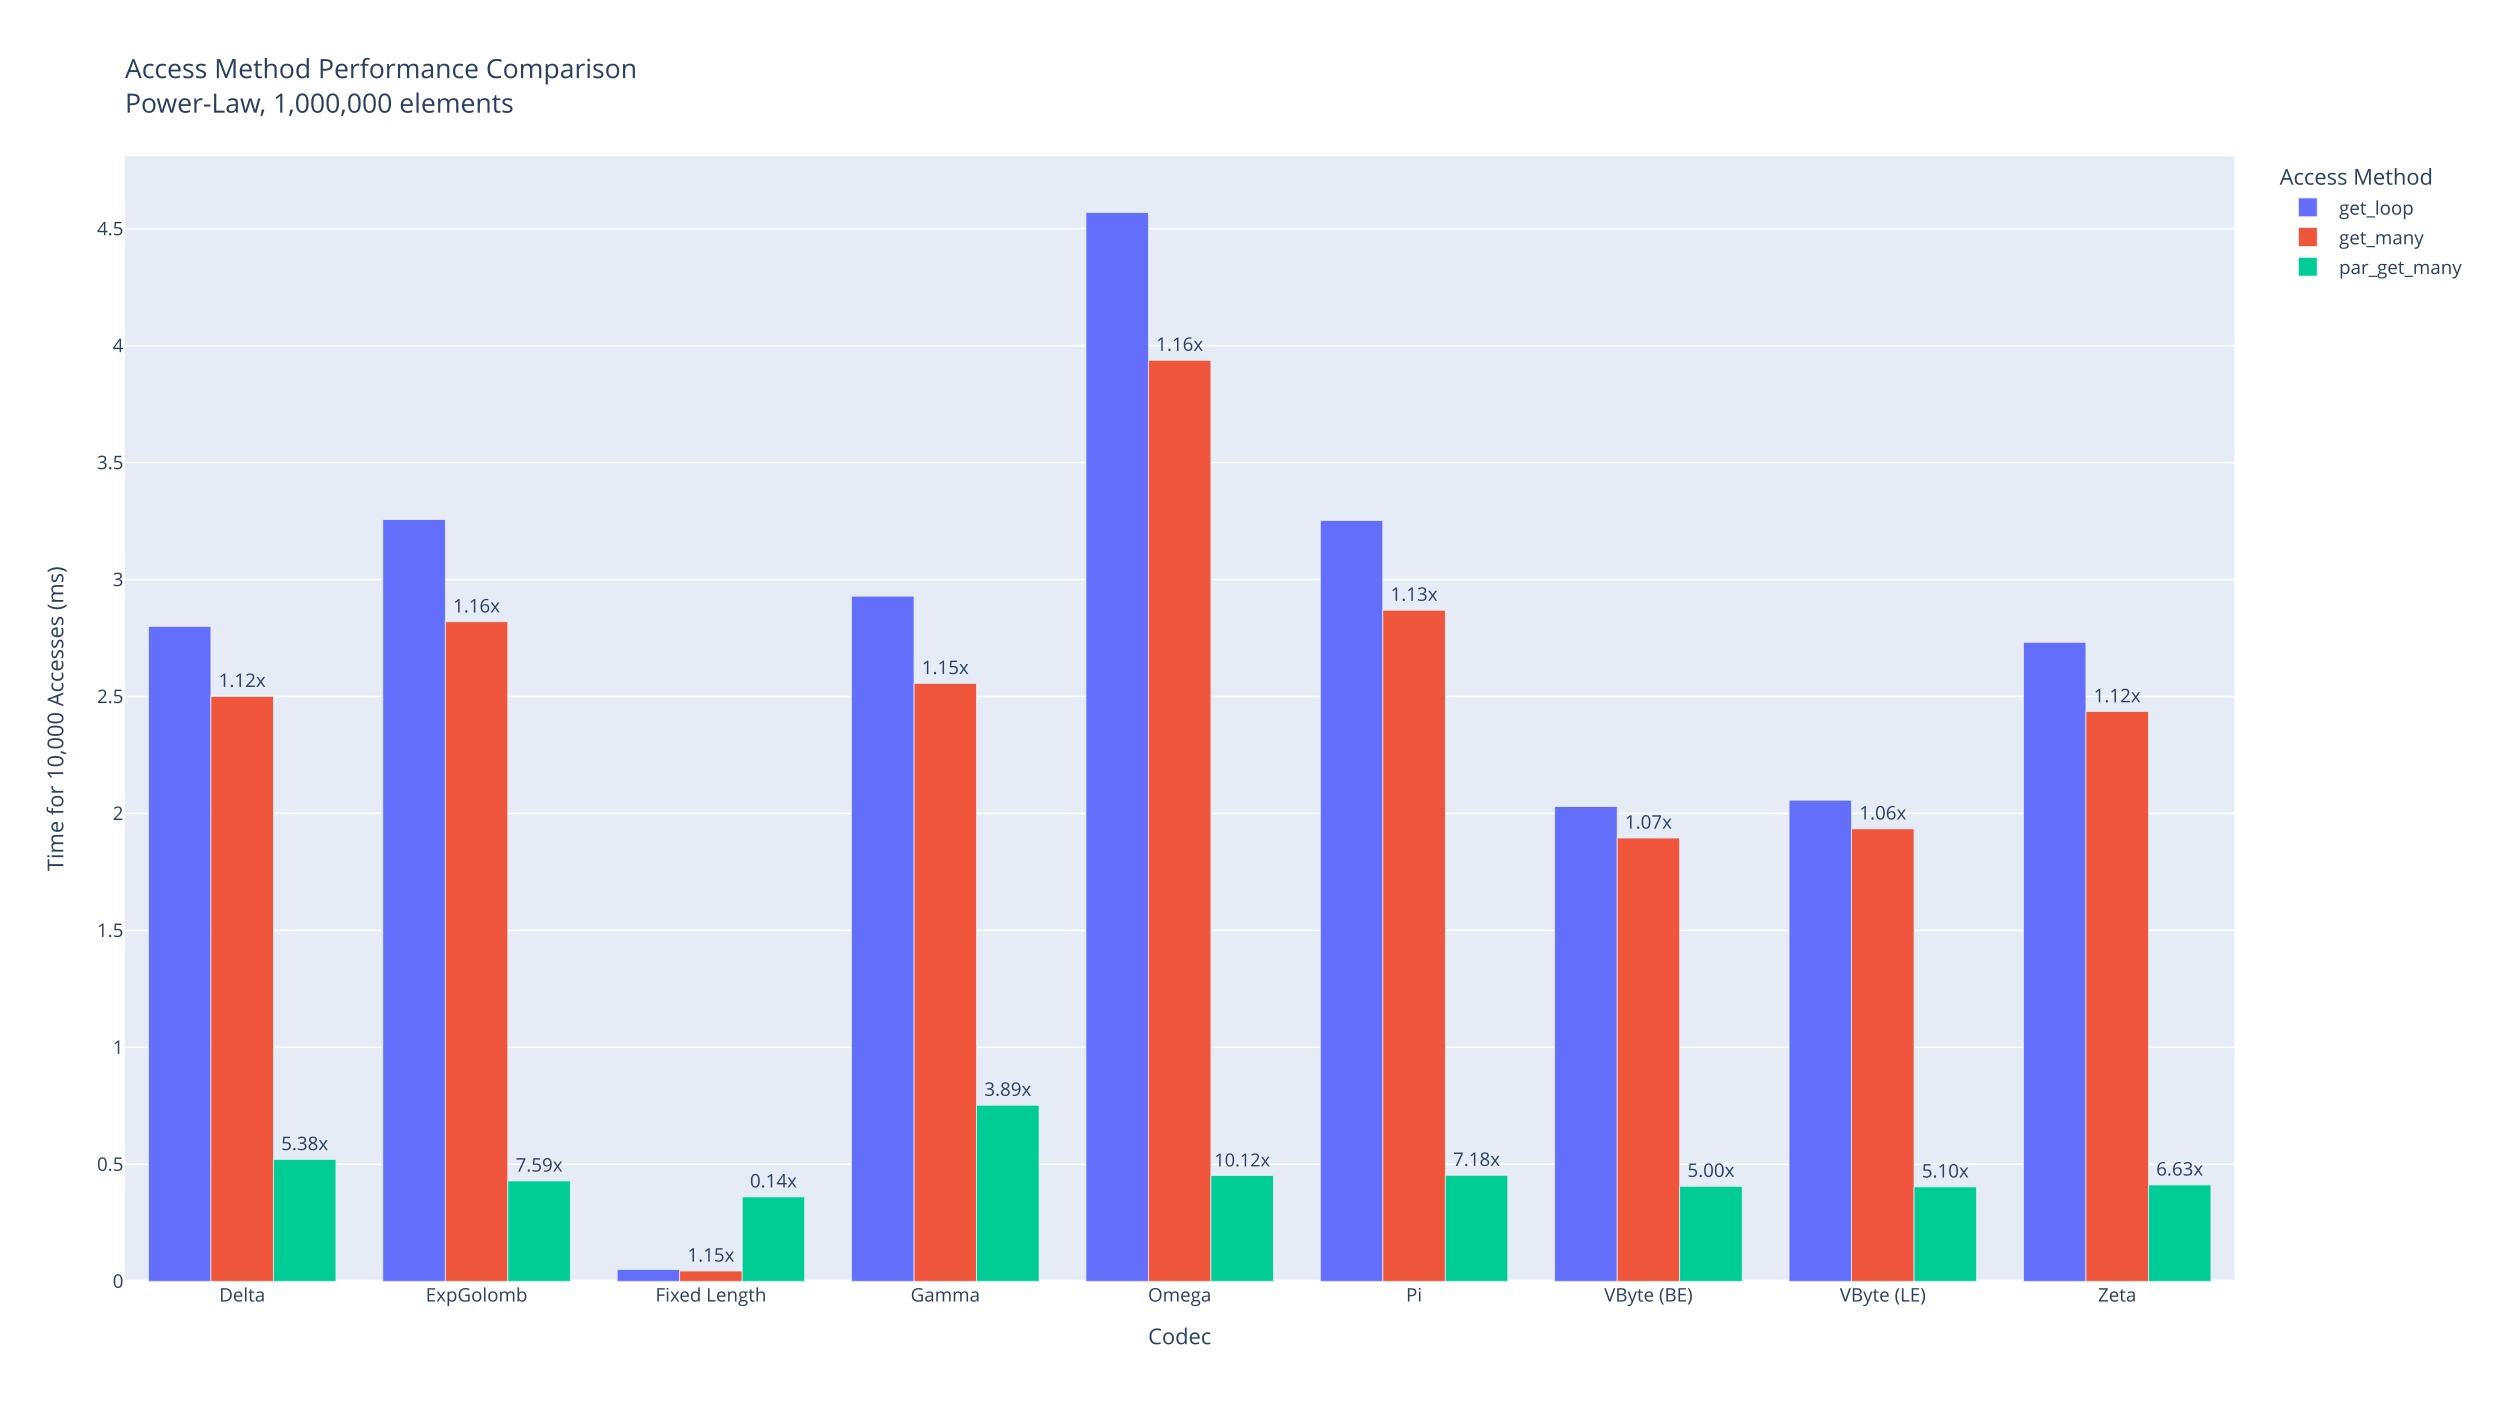
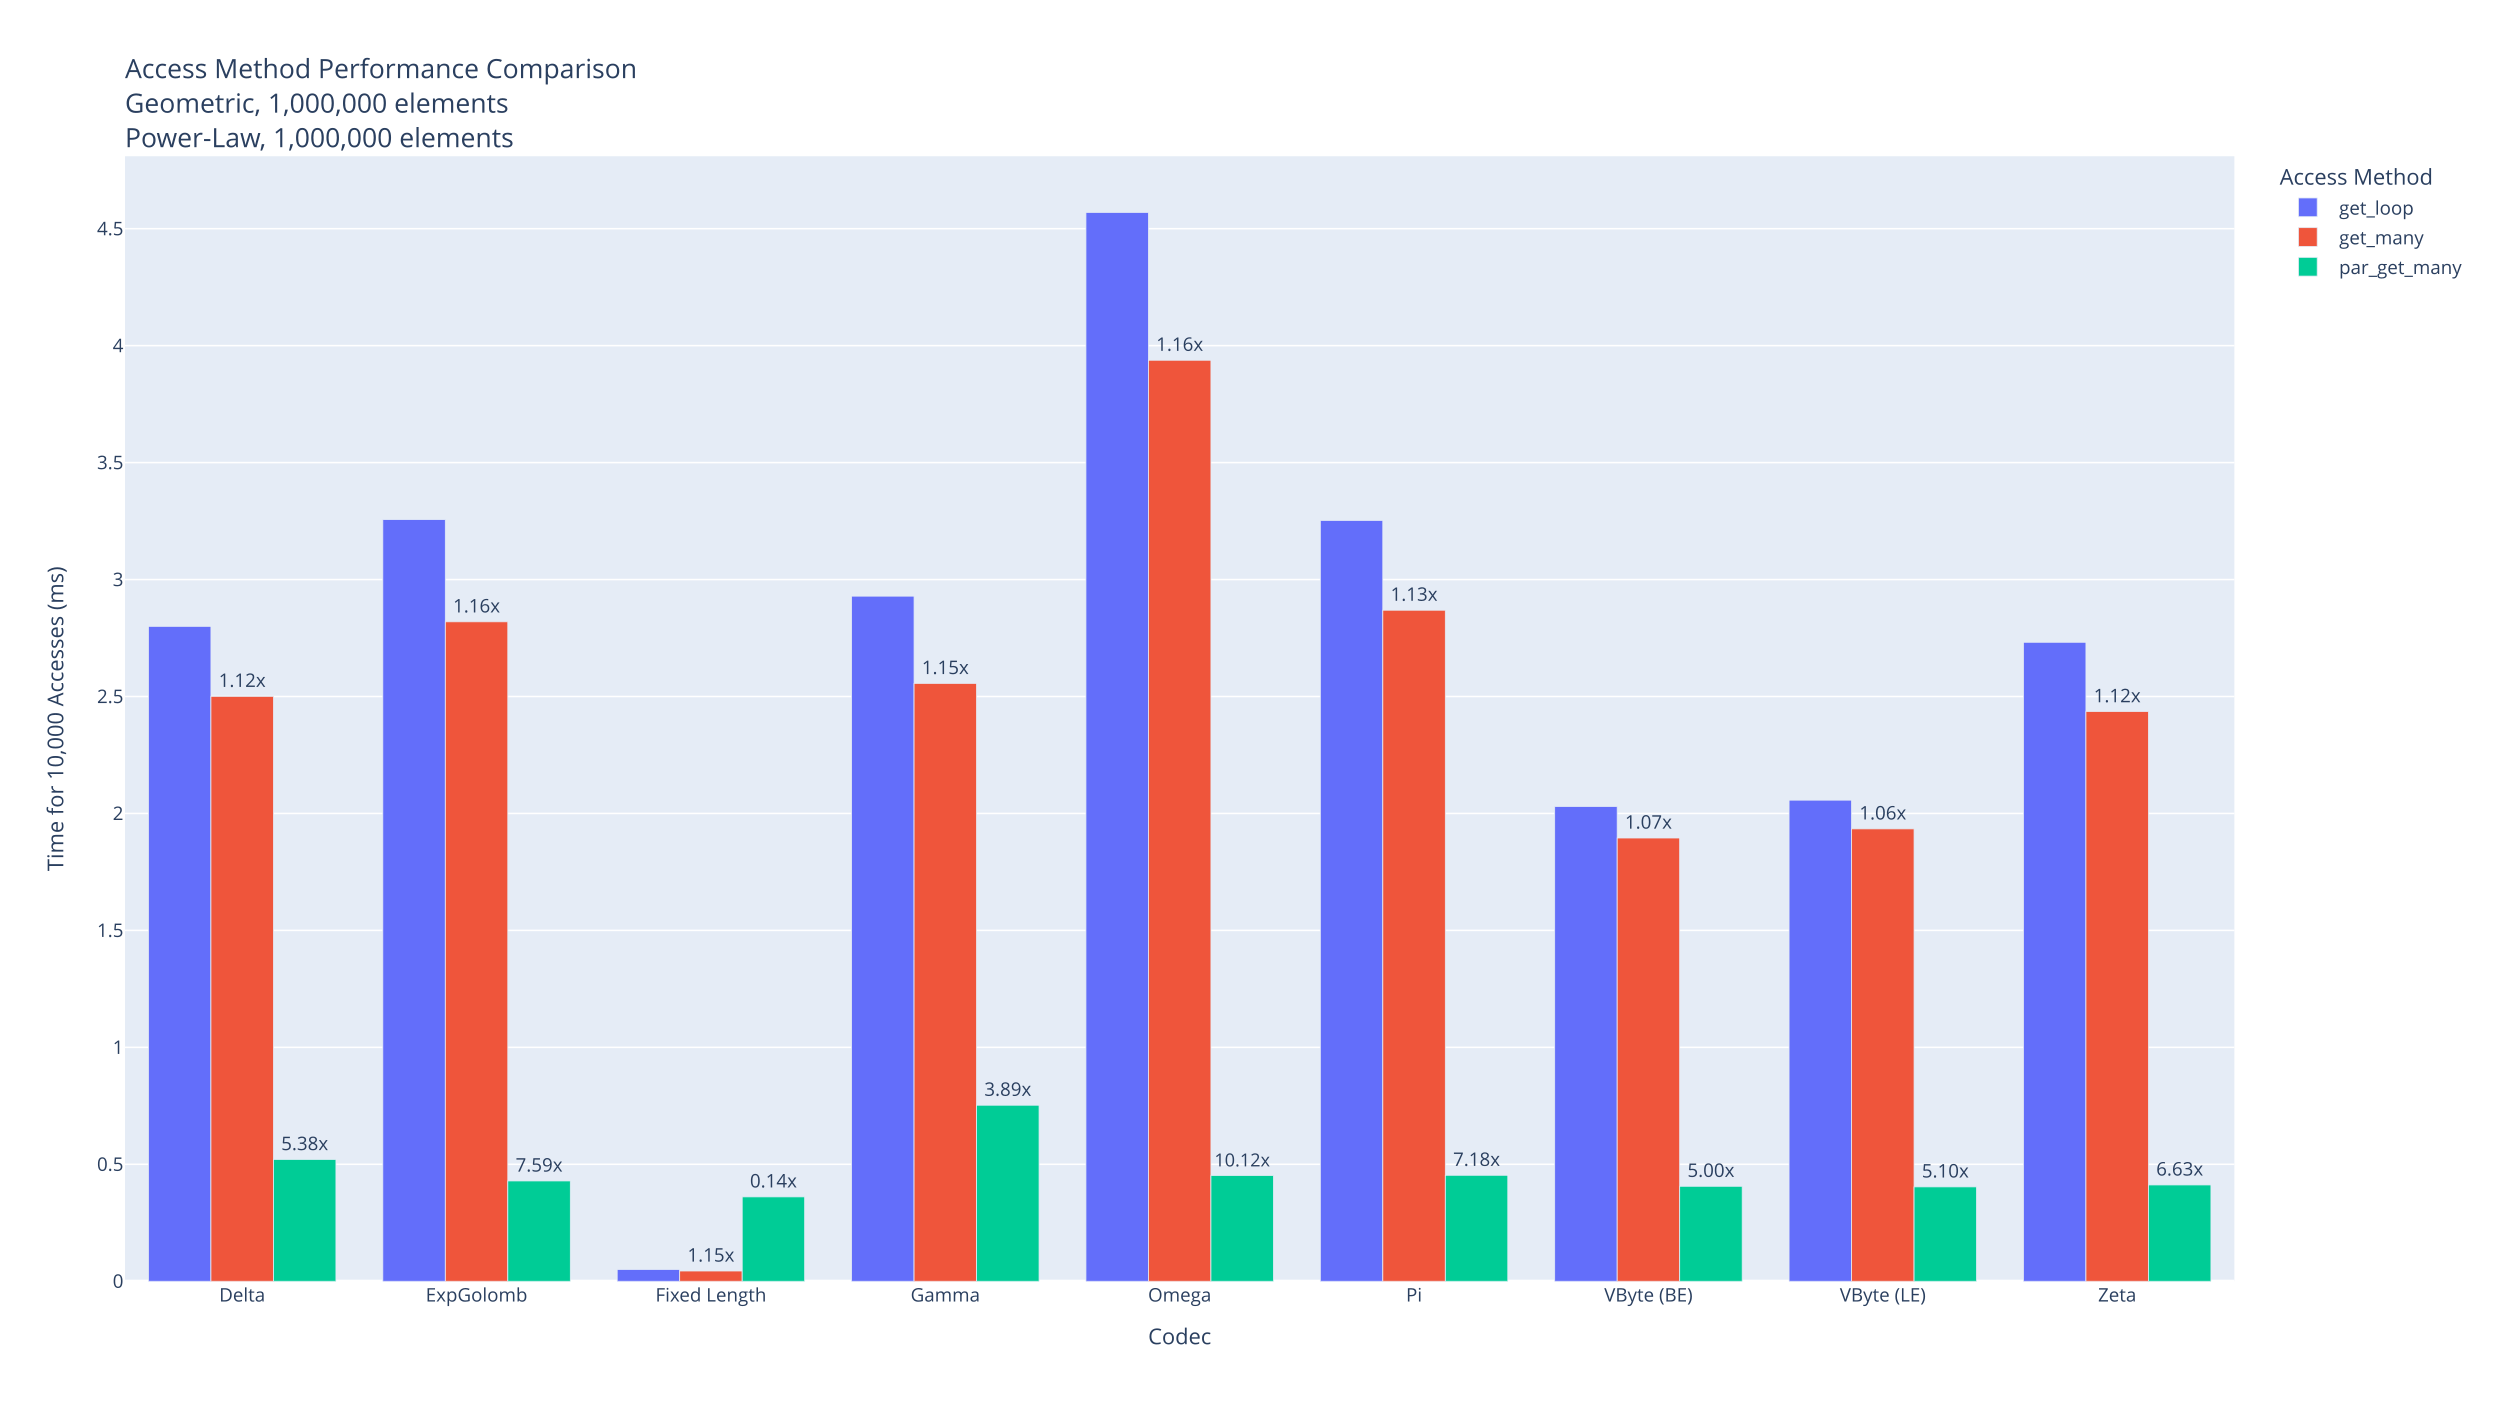
<svg xmlns="http://www.w3.org/2000/svg" class="main-svg" width="1600" height="900" style="" viewBox="0 0 1600 900">
  <rect x="0" y="0" width="1600" height="900" style="fill: rgb(255, 255, 255); fill-opacity: 1;" />
-   <defs id="defs-5cbcaa">
+   <defs id="defs-c5fa63">
    <g class="clips">
-       <clipPath id="clip5cbcaaxyplot" class="plotclip">
+       <clipPath id="clipc5fa63xyplot" class="plotclip">
        <rect width="1350" height="720" />
      </clipPath>
-       <clipPath class="axesclip" id="clip5cbcaax">
+       <clipPath class="axesclip" id="clipc5fa63x">
        <rect x="80" y="0" width="1350" height="900" />
      </clipPath>
-       <clipPath class="axesclip" id="clip5cbcaay">
+       <clipPath class="axesclip" id="clipc5fa63y">
        <rect x="0" y="100" width="1600" height="720" />
      </clipPath>
-       <clipPath class="axesclip" id="clip5cbcaaxy">
+       <clipPath class="axesclip" id="clipc5fa63xy">
        <rect x="80" y="100" width="1350" height="720" />
      </clipPath>
    </g>
    <g class="gradients" />
    <g class="patterns" />
  </defs>
  <g class="bglayer">
    <rect class="bg" x="80" y="100" width="1350" height="720" style="fill: rgb(229, 236, 246); fill-opacity: 1; stroke-width: 0;" />
  </g>
  <g class="layer-below">
    <g class="imagelayer" />
    <g class="shapelayer" />
  </g>
  <g class="cartesianlayer">
    <g class="subplot xy">
      <g class="layer-subplot">
        <g class="shapelayer" />
        <g class="imagelayer" />
      </g>
      <g class="minor-gridlayer">
        <g class="x" />
        <g class="y" />
      </g>
      <g class="gridlayer">
        <g class="x" />
        <g class="y">
          <path class="ygrid crisp" transform="translate(0,745.15)" d="M80,0h1350" style="stroke: rgb(255, 255, 255); stroke-opacity: 1; stroke-width: 1px;" />
          <path class="ygrid crisp" transform="translate(0,670.3)" d="M80,0h1350" style="stroke: rgb(255, 255, 255); stroke-opacity: 1; stroke-width: 1px;" />
          <path class="ygrid crisp" transform="translate(0,595.45)" d="M80,0h1350" style="stroke: rgb(255, 255, 255); stroke-opacity: 1; stroke-width: 1px;" />
          <path class="ygrid crisp" transform="translate(0,520.61)" d="M80,0h1350" style="stroke: rgb(255, 255, 255); stroke-opacity: 1; stroke-width: 1px;" />
          <path class="ygrid crisp" transform="translate(0,445.76)" d="M80,0h1350" style="stroke: rgb(255, 255, 255); stroke-opacity: 1; stroke-width: 1px;" />
          <path class="ygrid crisp" transform="translate(0,370.91)" d="M80,0h1350" style="stroke: rgb(255, 255, 255); stroke-opacity: 1; stroke-width: 1px;" />
          <path class="ygrid crisp" transform="translate(0,296.06)" d="M80,0h1350" style="stroke: rgb(255, 255, 255); stroke-opacity: 1; stroke-width: 1px;" />
          <path class="ygrid crisp" transform="translate(0,221.21)" d="M80,0h1350" style="stroke: rgb(255, 255, 255); stroke-opacity: 1; stroke-width: 1px;" />
          <path class="ygrid crisp" transform="translate(0,146.36)" d="M80,0h1350" style="stroke: rgb(255, 255, 255); stroke-opacity: 1; stroke-width: 1px;" />
        </g>
      </g>
      <g class="zerolinelayer">
        <path class="yzl zl crisp" transform="translate(0,820)" d="M80,0h1350" style="stroke: rgb(255, 255, 255); stroke-opacity: 1; stroke-width: 2px;" />
      </g>
      <g class="layer-between">
        <g class="shapelayer" />
        <g class="imagelayer" />
      </g>
      <path class="xlines-below" />
      <path class="ylines-below" />
      <g class="overlines-below" />
      <g class="xaxislayer-below" />
      <g class="yaxislayer-below" />
      <g class="overaxes-below" />
      <g class="overplot">
-         <g class="xy" transform="translate(80,100)" clip-path="url(#clip5cbcaaxyplot)">
+         <g class="xy" transform="translate(80,100)" clip-path="url(#clipc5fa63xyplot)">
          <g class="barlayer mlayer">
            <g class="trace bars" style="opacity: 1;">
              <g class="points">
                <g class="point">
                  <path d="M15,720V300.85H55V720Z" style="vector-effect: none; opacity: 1; stroke-width: 0.5px; fill: rgb(99, 110, 250); fill-opacity: 1; stroke: rgb(229, 236, 246); stroke-opacity: 1;" />
                </g>
                <g class="point">
                  <path d="M165,720V232.53H205V720Z" style="vector-effect: none; opacity: 1; stroke-width: 0.5px; fill: rgb(99, 110, 250); fill-opacity: 1; stroke: rgb(229, 236, 246); stroke-opacity: 1;" />
                </g>
                <g class="point">
                  <path d="M315,720V712.46H355V720Z" style="vector-effect: none; opacity: 1; stroke-width: 0.5px; fill: rgb(99, 110, 250); fill-opacity: 1; stroke: rgb(229, 236, 246); stroke-opacity: 1;" />
                </g>
                <g class="point">
                  <path d="M465,720V281.53H505V720Z" style="vector-effect: none; opacity: 1; stroke-width: 0.5px; fill: rgb(99, 110, 250); fill-opacity: 1; stroke: rgb(229, 236, 246); stroke-opacity: 1;" />
                </g>
                <g class="point">
                  <path d="M615,720V36H655V720Z" style="vector-effect: none; opacity: 1; stroke-width: 0.5px; fill: rgb(99, 110, 250); fill-opacity: 1; stroke: rgb(229, 236, 246); stroke-opacity: 1;" />
                </g>
                <g class="point">
                  <path d="M765,720V233.12H805V720Z" style="vector-effect: none; opacity: 1; stroke-width: 0.5px; fill: rgb(99, 110, 250); fill-opacity: 1; stroke: rgb(229, 236, 246); stroke-opacity: 1;" />
                </g>
                <g class="point">
                  <path d="M915,720V416.24H955V720Z" style="vector-effect: none; opacity: 1; stroke-width: 0.5px; fill: rgb(99, 110, 250); fill-opacity: 1; stroke: rgb(229, 236, 246); stroke-opacity: 1;" />
                </g>
                <g class="point">
                  <path d="M1065,720V412.09H1105V720Z" style="vector-effect: none; opacity: 1; stroke-width: 0.5px; fill: rgb(99, 110, 250); fill-opacity: 1; stroke: rgb(229, 236, 246); stroke-opacity: 1;" />
                </g>
                <g class="point">
                  <path d="M1215,720V311.06H1255V720Z" style="vector-effect: none; opacity: 1; stroke-width: 0.5px; fill: rgb(99, 110, 250); fill-opacity: 1; stroke: rgb(229, 236, 246); stroke-opacity: 1;" />
                </g>
              </g>
            </g>
            <g class="trace bars" style="opacity: 1;">
              <g class="points">
                <g class="point">
                  <path d="M55,720V345.64H95V720Z" style="vector-effect: none; opacity: 1; stroke-width: 0.5px; fill: rgb(239, 85, 59); fill-opacity: 1; stroke: rgb(229, 236, 246); stroke-opacity: 1;" />
                  <text class="bartext bartext-outside" text-anchor="middle" data-notex="1" x="0" y="0" style="font-family: 'Open Sans', verdana, arial, sans-serif; font-size: 12px; fill: rgb(42, 63, 95); fill-opacity: 1; white-space: pre;" transform="translate(75,339.64)">1.12x</text>
                </g>
                <g class="point">
                  <path d="M205,720V297.97H245V720Z" style="vector-effect: none; opacity: 1; stroke-width: 0.5px; fill: rgb(239, 85, 59); fill-opacity: 1; stroke: rgb(229, 236, 246); stroke-opacity: 1;" />
                  <text class="bartext bartext-outside" text-anchor="middle" data-notex="1" x="0" y="0" style="font-family: 'Open Sans', verdana, arial, sans-serif; font-size: 12px; fill: rgb(42, 63, 95); fill-opacity: 1; white-space: pre;" transform="translate(225,291.97)">1.16x</text>
                </g>
                <g class="point">
                  <path d="M355,720V713.43H395V720Z" style="vector-effect: none; opacity: 1; stroke-width: 0.5px; fill: rgb(239, 85, 59); fill-opacity: 1; stroke: rgb(229, 236, 246); stroke-opacity: 1;" />
                  <text class="bartext bartext-outside" text-anchor="middle" data-notex="1" x="0" y="0" style="font-family: 'Open Sans', verdana, arial, sans-serif; font-size: 12px; fill: rgb(42, 63, 95); fill-opacity: 1; white-space: pre;" transform="translate(375,707.43)">1.15x</text>
                </g>
                <g class="point">
                  <path d="M505,720V337.4H545V720Z" style="vector-effect: none; opacity: 1; stroke-width: 0.5px; fill: rgb(239, 85, 59); fill-opacity: 1; stroke: rgb(229, 236, 246); stroke-opacity: 1;" />
                  <text class="bartext bartext-outside" text-anchor="middle" data-notex="1" x="0" y="0" style="font-family: 'Open Sans', verdana, arial, sans-serif; font-size: 12px; fill: rgb(42, 63, 95); fill-opacity: 1; white-space: pre;" transform="translate(525,331.4)">1.15x</text>
                </g>
                <g class="point">
                  <path d="M655,720V130.55H695V720Z" style="vector-effect: none; opacity: 1; stroke-width: 0.5px; fill: rgb(239, 85, 59); fill-opacity: 1; stroke: rgb(229, 236, 246); stroke-opacity: 1;" />
                  <text class="bartext bartext-outside" text-anchor="middle" data-notex="1" x="0" y="0" style="font-family: 'Open Sans', verdana, arial, sans-serif; font-size: 12px; fill: rgb(42, 63, 95); fill-opacity: 1; white-space: pre;" transform="translate(675,124.55)">1.16x</text>
                </g>
                <g class="point">
                  <path d="M805,720V290.53H845V720Z" style="vector-effect: none; opacity: 1; stroke-width: 0.5px; fill: rgb(239, 85, 59); fill-opacity: 1; stroke: rgb(229, 236, 246); stroke-opacity: 1;" />
                  <text class="bartext bartext-outside" text-anchor="middle" data-notex="1" x="0" y="0" style="font-family: 'Open Sans', verdana, arial, sans-serif; font-size: 12px; fill: rgb(42, 63, 95); fill-opacity: 1; white-space: pre;" transform="translate(825,284.53)">1.13x</text>
                </g>
                <g class="point">
                  <path d="M955,720V436.33H995V720Z" style="vector-effect: none; opacity: 1; stroke-width: 0.5px; fill: rgb(239, 85, 59); fill-opacity: 1; stroke: rgb(229, 236, 246); stroke-opacity: 1;" />
                  <text class="bartext bartext-outside" text-anchor="middle" data-notex="1" x="0" y="0" style="font-family: 'Open Sans', verdana, arial, sans-serif; font-size: 12px; fill: rgb(42, 63, 95); fill-opacity: 1; white-space: pre;" transform="translate(975,430.33)">1.07x</text>
                </g>
                <g class="point">
                  <path d="M1105,720V430.47H1145V720Z" style="vector-effect: none; opacity: 1; stroke-width: 0.5px; fill: rgb(239, 85, 59); fill-opacity: 1; stroke: rgb(229, 236, 246); stroke-opacity: 1;" />
                  <text class="bartext bartext-outside" text-anchor="middle" data-notex="1" x="0" y="0" style="font-family: 'Open Sans', verdana, arial, sans-serif; font-size: 12px; fill: rgb(42, 63, 95); fill-opacity: 1; white-space: pre;" transform="translate(1125,424.47)">1.06x</text>
                </g>
                <g class="point">
                  <path d="M1255,720V355.44H1295V720Z" style="vector-effect: none; opacity: 1; stroke-width: 0.5px; fill: rgb(239, 85, 59); fill-opacity: 1; stroke: rgb(229, 236, 246); stroke-opacity: 1;" />
                  <text class="bartext bartext-outside" text-anchor="middle" data-notex="1" x="0" y="0" style="font-family: 'Open Sans', verdana, arial, sans-serif; font-size: 12px; fill: rgb(42, 63, 95); fill-opacity: 1; white-space: pre;" transform="translate(1275,349.44)">1.12x</text>
                </g>
              </g>
            </g>
            <g class="trace bars" style="opacity: 1;">
              <g class="points">
                <g class="point">
                  <path d="M95,720V642.08H135V720Z" style="vector-effect: none; opacity: 1; stroke-width: 0.5px; fill: rgb(0, 204, 150); fill-opacity: 1; stroke: rgb(229, 236, 246); stroke-opacity: 1;" />
                  <text class="bartext bartext-outside" text-anchor="middle" data-notex="1" x="0" y="0" style="font-family: 'Open Sans', verdana, arial, sans-serif; font-size: 12px; fill: rgb(42, 63, 95); fill-opacity: 1; white-space: pre;" transform="translate(115,636.08)">5.38x</text>
                </g>
                <g class="point">
                  <path d="M245,720V655.81H285V720Z" style="vector-effect: none; opacity: 1; stroke-width: 0.5px; fill: rgb(0, 204, 150); fill-opacity: 1; stroke: rgb(229, 236, 246); stroke-opacity: 1;" />
                  <text class="bartext bartext-outside" text-anchor="middle" data-notex="1" x="0" y="0" style="font-family: 'Open Sans', verdana, arial, sans-serif; font-size: 12px; fill: rgb(42, 63, 95); fill-opacity: 1; white-space: pre;" transform="translate(265,649.81)">7.59x</text>
                </g>
                <g class="point">
                  <path d="M395,720V665.98H435V720Z" style="vector-effect: none; opacity: 1; stroke-width: 0.5px; fill: rgb(0, 204, 150); fill-opacity: 1; stroke: rgb(229, 236, 246); stroke-opacity: 1;" />
                  <text class="bartext bartext-outside" text-anchor="middle" data-notex="1" x="0" y="0" style="font-family: 'Open Sans', verdana, arial, sans-serif; font-size: 12px; fill: rgb(42, 63, 95); fill-opacity: 1; white-space: pre;" transform="translate(415,659.98)">0.14x</text>
                </g>
                <g class="point">
                  <path d="M545,720V607.34H585V720Z" style="vector-effect: none; opacity: 1; stroke-width: 0.5px; fill: rgb(0, 204, 150); fill-opacity: 1; stroke: rgb(229, 236, 246); stroke-opacity: 1;" />
                  <text class="bartext bartext-outside" text-anchor="middle" data-notex="1" x="0" y="0" style="font-family: 'Open Sans', verdana, arial, sans-serif; font-size: 12px; fill: rgb(42, 63, 95); fill-opacity: 1; white-space: pre;" transform="translate(565,601.34)">3.89x</text>
                </g>
                <g class="point">
                  <path d="M695,720V652.4H735V720Z" style="vector-effect: none; opacity: 1; stroke-width: 0.5px; fill: rgb(0, 204, 150); fill-opacity: 1; stroke: rgb(229, 236, 246); stroke-opacity: 1;" />
                  <text class="bartext bartext-outside" text-anchor="middle" data-notex="1" x="0" y="0" style="font-family: 'Open Sans', verdana, arial, sans-serif; font-size: 12px; fill: rgb(42, 63, 95); fill-opacity: 1; white-space: pre;" transform="translate(715,646.5063)scale(0.9645818)">10.12x</text>
                </g>
                <g class="point">
                  <path d="M845,720V652.19H885V720Z" style="vector-effect: none; opacity: 1; stroke-width: 0.5px; fill: rgb(0, 204, 150); fill-opacity: 1; stroke: rgb(229, 236, 246); stroke-opacity: 1;" />
                  <text class="bartext bartext-outside" text-anchor="middle" data-notex="1" x="0" y="0" style="font-family: 'Open Sans', verdana, arial, sans-serif; font-size: 12px; fill: rgb(42, 63, 95); fill-opacity: 1; white-space: pre;" transform="translate(865,646.19)">7.18x</text>
                </g>
                <g class="point">
                  <path d="M995,720V659.23H1035V720Z" style="vector-effect: none; opacity: 1; stroke-width: 0.5px; fill: rgb(0, 204, 150); fill-opacity: 1; stroke: rgb(229, 236, 246); stroke-opacity: 1;" />
                  <text class="bartext bartext-outside" text-anchor="middle" data-notex="1" x="0" y="0" style="font-family: 'Open Sans', verdana, arial, sans-serif; font-size: 12px; fill: rgb(42, 63, 95); fill-opacity: 1; white-space: pre;" transform="translate(1015,653.23)">5.00x</text>
                </g>
                <g class="point">
                  <path d="M1145,720V659.6H1185V720Z" style="vector-effect: none; opacity: 1; stroke-width: 0.5px; fill: rgb(0, 204, 150); fill-opacity: 1; stroke: rgb(229, 236, 246); stroke-opacity: 1;" />
                  <text class="bartext bartext-outside" text-anchor="middle" data-notex="1" x="0" y="0" style="font-family: 'Open Sans', verdana, arial, sans-serif; font-size: 12px; fill: rgb(42, 63, 95); fill-opacity: 1; white-space: pre;" transform="translate(1165,653.6)">5.10x</text>
                </g>
                <g class="point">
                  <path d="M1295,720V658.35H1335V720Z" style="vector-effect: none; opacity: 1; stroke-width: 0.5px; fill: rgb(0, 204, 150); fill-opacity: 1; stroke: rgb(229, 236, 246); stroke-opacity: 1;" />
                  <text class="bartext bartext-outside" text-anchor="middle" data-notex="1" x="0" y="0" style="font-family: 'Open Sans', verdana, arial, sans-serif; font-size: 12px; fill: rgb(42, 63, 95); fill-opacity: 1; white-space: pre;" transform="translate(1315,652.35)">6.63x</text>
                </g>
              </g>
            </g>
          </g>
        </g>
      </g>
      <path class="xlines-above crisp" d="M0,0" style="fill: none;" />
      <path class="ylines-above crisp" d="M0,0" style="fill: none;" />
      <g class="overlines-above" />
      <g class="xaxislayer-above">
        <g class="xtick">
          <text text-anchor="middle" x="0" y="833" transform="translate(155,0)" style="font-family: 'Open Sans', verdana, arial, sans-serif; font-size: 12px; fill: rgb(42, 63, 95); fill-opacity: 1; white-space: pre; opacity: 1;">Delta</text>
        </g>
        <g class="xtick">
          <text text-anchor="middle" x="0" y="833" transform="translate(305,0)" style="font-family: 'Open Sans', verdana, arial, sans-serif; font-size: 12px; fill: rgb(42, 63, 95); fill-opacity: 1; white-space: pre; opacity: 1;">ExpGolomb</text>
        </g>
        <g class="xtick">
          <text text-anchor="middle" x="0" y="833" transform="translate(455,0)" style="font-family: 'Open Sans', verdana, arial, sans-serif; font-size: 12px; fill: rgb(42, 63, 95); fill-opacity: 1; white-space: pre; opacity: 1;">Fixed Length</text>
        </g>
        <g class="xtick">
          <text text-anchor="middle" x="0" y="833" transform="translate(605,0)" style="font-family: 'Open Sans', verdana, arial, sans-serif; font-size: 12px; fill: rgb(42, 63, 95); fill-opacity: 1; white-space: pre; opacity: 1;">Gamma</text>
        </g>
        <g class="xtick">
          <text text-anchor="middle" x="0" y="833" transform="translate(755,0)" style="font-family: 'Open Sans', verdana, arial, sans-serif; font-size: 12px; fill: rgb(42, 63, 95); fill-opacity: 1; white-space: pre; opacity: 1;">Omega</text>
        </g>
        <g class="xtick">
          <text text-anchor="middle" x="0" y="833" transform="translate(905,0)" style="font-family: 'Open Sans', verdana, arial, sans-serif; font-size: 12px; fill: rgb(42, 63, 95); fill-opacity: 1; white-space: pre; opacity: 1;">Pi</text>
        </g>
        <g class="xtick">
          <text text-anchor="middle" x="0" y="833" transform="translate(1055,0)" style="font-family: 'Open Sans', verdana, arial, sans-serif; font-size: 12px; fill: rgb(42, 63, 95); fill-opacity: 1; white-space: pre; opacity: 1;">VByte (BE)</text>
        </g>
        <g class="xtick">
          <text text-anchor="middle" x="0" y="833" transform="translate(1205,0)" style="font-family: 'Open Sans', verdana, arial, sans-serif; font-size: 12px; fill: rgb(42, 63, 95); fill-opacity: 1; white-space: pre; opacity: 1;">VByte (LE)</text>
        </g>
        <g class="xtick">
          <text text-anchor="middle" x="0" y="833" transform="translate(1355,0)" style="font-family: 'Open Sans', verdana, arial, sans-serif; font-size: 12px; fill: rgb(42, 63, 95); fill-opacity: 1; white-space: pre; opacity: 1;">Zeta</text>
        </g>
      </g>
      <g class="yaxislayer-above">
        <g class="ytick">
          <text text-anchor="end" x="79" y="4.2" transform="translate(0,820)" style="font-family: 'Open Sans', verdana, arial, sans-serif; font-size: 12px; fill: rgb(42, 63, 95); fill-opacity: 1; white-space: pre; opacity: 1;">0</text>
        </g>
        <g class="ytick">
          <text text-anchor="end" x="79" y="4.2" style="font-family: 'Open Sans', verdana, arial, sans-serif; font-size: 12px; fill: rgb(42, 63, 95); fill-opacity: 1; white-space: pre; opacity: 1;" transform="translate(0,745.15)">0.5</text>
        </g>
        <g class="ytick">
          <text text-anchor="end" x="79" y="4.2" style="font-family: 'Open Sans', verdana, arial, sans-serif; font-size: 12px; fill: rgb(42, 63, 95); fill-opacity: 1; white-space: pre; opacity: 1;" transform="translate(0,670.3)">1</text>
        </g>
        <g class="ytick">
          <text text-anchor="end" x="79" y="4.2" style="font-family: 'Open Sans', verdana, arial, sans-serif; font-size: 12px; fill: rgb(42, 63, 95); fill-opacity: 1; white-space: pre; opacity: 1;" transform="translate(0,595.45)">1.5</text>
        </g>
        <g class="ytick">
          <text text-anchor="end" x="79" y="4.2" style="font-family: 'Open Sans', verdana, arial, sans-serif; font-size: 12px; fill: rgb(42, 63, 95); fill-opacity: 1; white-space: pre; opacity: 1;" transform="translate(0,520.61)">2</text>
        </g>
        <g class="ytick">
          <text text-anchor="end" x="79" y="4.2" style="font-family: 'Open Sans', verdana, arial, sans-serif; font-size: 12px; fill: rgb(42, 63, 95); fill-opacity: 1; white-space: pre; opacity: 1;" transform="translate(0,445.76)">2.5</text>
        </g>
        <g class="ytick">
          <text text-anchor="end" x="79" y="4.2" style="font-family: 'Open Sans', verdana, arial, sans-serif; font-size: 12px; fill: rgb(42, 63, 95); fill-opacity: 1; white-space: pre; opacity: 1;" transform="translate(0,370.91)">3</text>
        </g>
        <g class="ytick">
          <text text-anchor="end" x="79" y="4.2" style="font-family: 'Open Sans', verdana, arial, sans-serif; font-size: 12px; fill: rgb(42, 63, 95); fill-opacity: 1; white-space: pre; opacity: 1;" transform="translate(0,296.06)">3.5</text>
        </g>
        <g class="ytick">
          <text text-anchor="end" x="79" y="4.2" style="font-family: 'Open Sans', verdana, arial, sans-serif; font-size: 12px; fill: rgb(42, 63, 95); fill-opacity: 1; white-space: pre; opacity: 1;" transform="translate(0,221.21)">4</text>
        </g>
        <g class="ytick">
          <text text-anchor="end" x="79" y="4.2" style="font-family: 'Open Sans', verdana, arial, sans-serif; font-size: 12px; fill: rgb(42, 63, 95); fill-opacity: 1; white-space: pre; opacity: 1;" transform="translate(0,146.36)">4.5</text>
        </g>
      </g>
      <g class="overaxes-above" />
    </g>
  </g>
  <g class="polarlayer" />
  <g class="smithlayer" />
  <g class="ternarylayer" />
  <g class="geolayer" />
  <g class="funnelarealayer" />
  <g class="pielayer" />
  <g class="iciclelayer" />
  <g class="treemaplayer" />
  <g class="sunburstlayer" />
  <g class="glimages" />
-   <defs id="topdefs-5cbcaa">
+   <defs id="topdefs-c5fa63">
    <g class="clips" />
-     <clipPath id="legend5cbcaa">
+     <clipPath id="legendc5fa63">
      <rect width="131" height="86" x="0" y="0" />
    </clipPath>
  </defs>
  <g class="layer-above">
    <g class="imagelayer" />
    <g class="shapelayer" />
  </g>
  <g class="infolayer">
    <g class="legend" pointer-events="all" transform="translate(1457,100)">
      <rect class="bg" shape-rendering="crispEdges" width="131" height="86" x="0" y="0" style="stroke: rgb(68, 68, 68); stroke-opacity: 1; fill: rgb(255, 255, 255); fill-opacity: 1; stroke-width: 0px;" />
-       <g class="scrollbox" transform="" clip-path="url(#legend5cbcaa)">
+       <g class="scrollbox" transform="" clip-path="url(#legendc5fa63)">
        <text class="legendtitletext" text-anchor="start" x="2" y="18.2" style="font-family: 'Open Sans', verdana, arial, sans-serif; font-size: 14px; fill: rgb(42, 63, 95); fill-opacity: 1; white-space: pre;">Access Method</text>
        <g class="groups">
          <g class="traces" transform="translate(0,32.7)" style="opacity: 1;">
            <text class="legendtext" text-anchor="start" x="40" y="4.68" style="font-family: 'Open Sans', verdana, arial, sans-serif; font-size: 12px; fill: rgb(42, 63, 95); fill-opacity: 1; white-space: pre;">get_loop</text>
            <g class="layers" style="opacity: 1;">
              <g class="legendfill" />
              <g class="legendlines" />
              <g class="legendsymbols">
                <g class="legendpoints">
                  <path class="legendundefined" d="M6,6H-6V-6H6Z" transform="translate(20,0)" style="stroke-width: 0.5px; fill: rgb(99, 110, 250); fill-opacity: 1; stroke: rgb(229, 236, 246); stroke-opacity: 1;" />
                </g>
              </g>
            </g>
            <rect class="legendtoggle" x="0" y="-9.5" width="125.359" height="19" style="fill: rgb(0, 0, 0); fill-opacity: 0;" />
          </g>
          <g class="traces" transform="translate(0,51.7)" style="opacity: 1;">
            <text class="legendtext" text-anchor="start" x="40" y="4.68" style="font-family: 'Open Sans', verdana, arial, sans-serif; font-size: 12px; fill: rgb(42, 63, 95); fill-opacity: 1; white-space: pre;">get_many</text>
            <g class="layers" style="opacity: 1;">
              <g class="legendfill" />
              <g class="legendlines" />
              <g class="legendsymbols">
                <g class="legendpoints">
                  <path class="legendundefined" d="M6,6H-6V-6H6Z" transform="translate(20,0)" style="stroke-width: 0.5px; fill: rgb(239, 85, 59); fill-opacity: 1; stroke: rgb(229, 236, 246); stroke-opacity: 1;" />
                </g>
              </g>
            </g>
            <rect class="legendtoggle" x="0" y="-9.5" width="125.359" height="19" style="fill: rgb(0, 0, 0); fill-opacity: 0;" />
          </g>
          <g class="traces" transform="translate(0,70.7)" style="opacity: 1;">
            <text class="legendtext" text-anchor="start" x="40" y="4.68" style="font-family: 'Open Sans', verdana, arial, sans-serif; font-size: 12px; fill: rgb(42, 63, 95); fill-opacity: 1; white-space: pre;">par_get_many</text>
            <g class="layers" style="opacity: 1;">
              <g class="legendfill" />
              <g class="legendlines" />
              <g class="legendsymbols">
                <g class="legendpoints">
                  <path class="legendundefined" d="M6,6H-6V-6H6Z" transform="translate(20,0)" style="stroke-width: 0.5px; fill: rgb(0, 204, 150); fill-opacity: 1; stroke: rgb(229, 236, 246); stroke-opacity: 1;" />
                </g>
              </g>
            </g>
            <rect class="legendtoggle" x="0" y="-9.5" width="125.359" height="19" style="fill: rgb(0, 0, 0); fill-opacity: 0;" />
          </g>
        </g>
      </g>
      <rect class="scrollbar" rx="20" ry="3" width="0" height="0" x="0" y="0" style="fill: rgb(128, 139, 164); fill-opacity: 1;" />
    </g>
    <g class="g-gtitle">
      <text class="gtitle" x="80" y="50" text-anchor="start" dy="0em" style="opacity: 1; font-family: 'Open Sans', verdana, arial, sans-serif; font-size: 17px; fill: rgb(42, 63, 95); fill-opacity: 1; white-space: pre;">
        <tspan class="line" dy="0em" x="80" y="50">Access Method Performance Comparison</tspan>
-         <tspan class="line" dy="1.3em" x="80" y="50">Power-Law, 1,000,000 elements</tspan>
+         <tspan class="line" dy="1.3em" x="80" y="50">Geometric, 1,000,000 elements</tspan>
+         <tspan class="line" dy="2.6em" x="80" y="50">Power-Law, 1,000,000 elements</tspan>
      </text>
    </g>
    <g class="g-xtitle">
      <text class="xtitle" x="755" y="860.3" text-anchor="middle" style="opacity: 1; font-family: 'Open Sans', verdana, arial, sans-serif; font-size: 14px; fill: rgb(42, 63, 95); fill-opacity: 1; white-space: pre;">Codec</text>
    </g>
    <g class="g-ytitle">
      <text class="ytitle" transform="rotate(-90,40.50625,460)" x="40.506" y="460" text-anchor="middle" style="opacity: 1; font-family: 'Open Sans', verdana, arial, sans-serif; font-size: 14px; fill: rgb(42, 63, 95); fill-opacity: 1; white-space: pre;">Time for 10,000 Accesses (ms)</text>
    </g>
  </g>
</svg>
